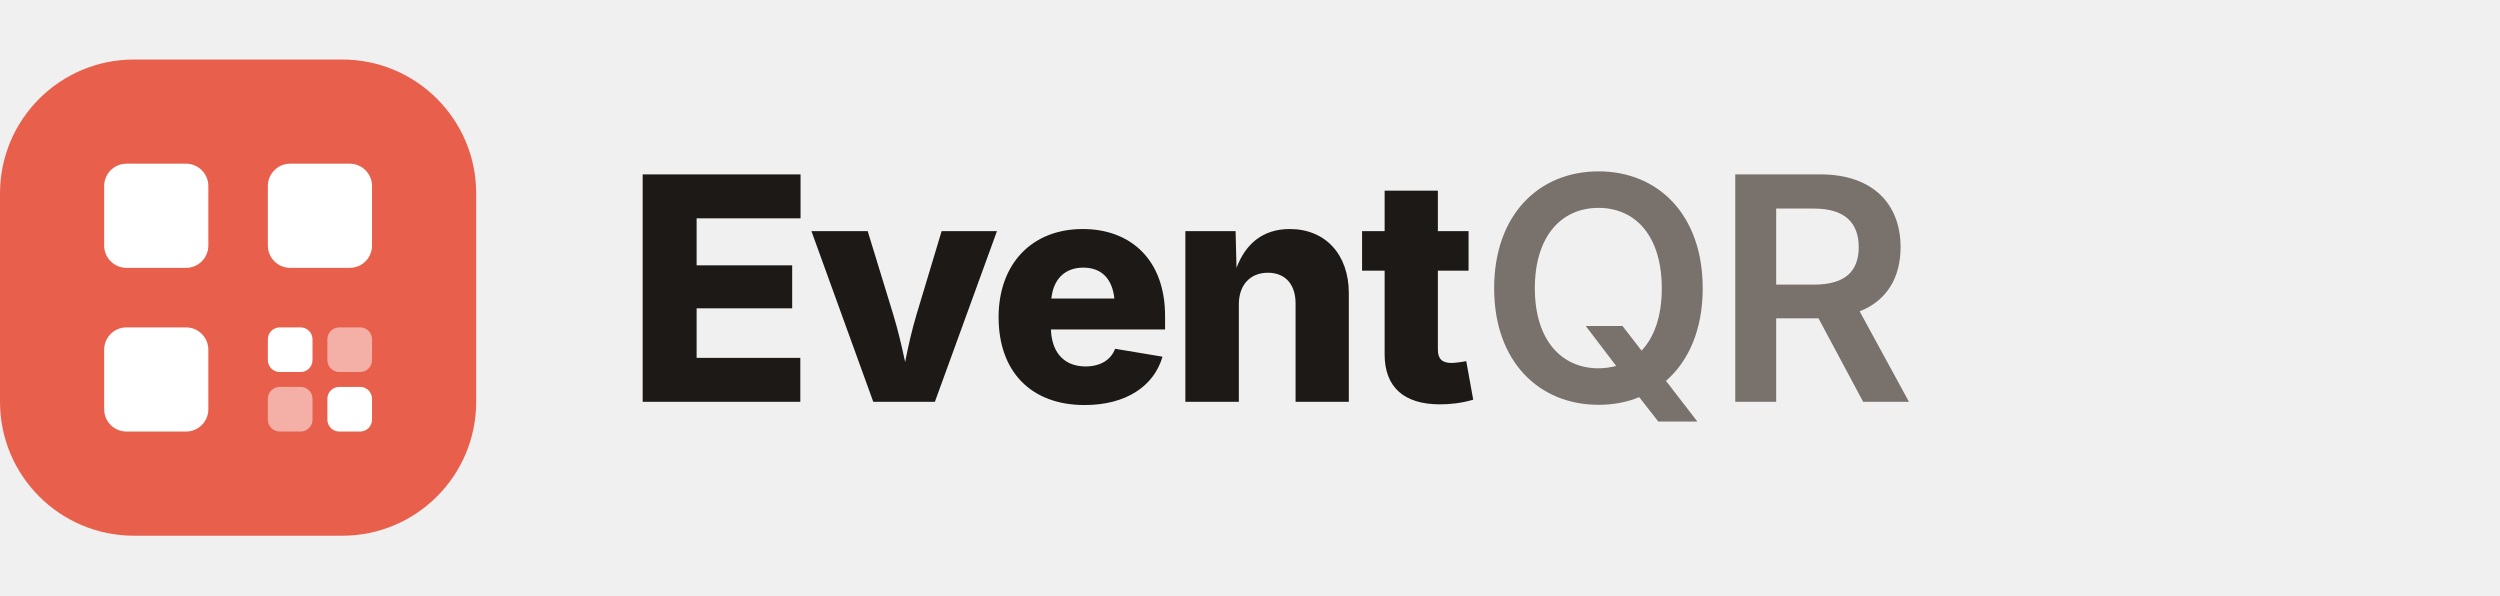
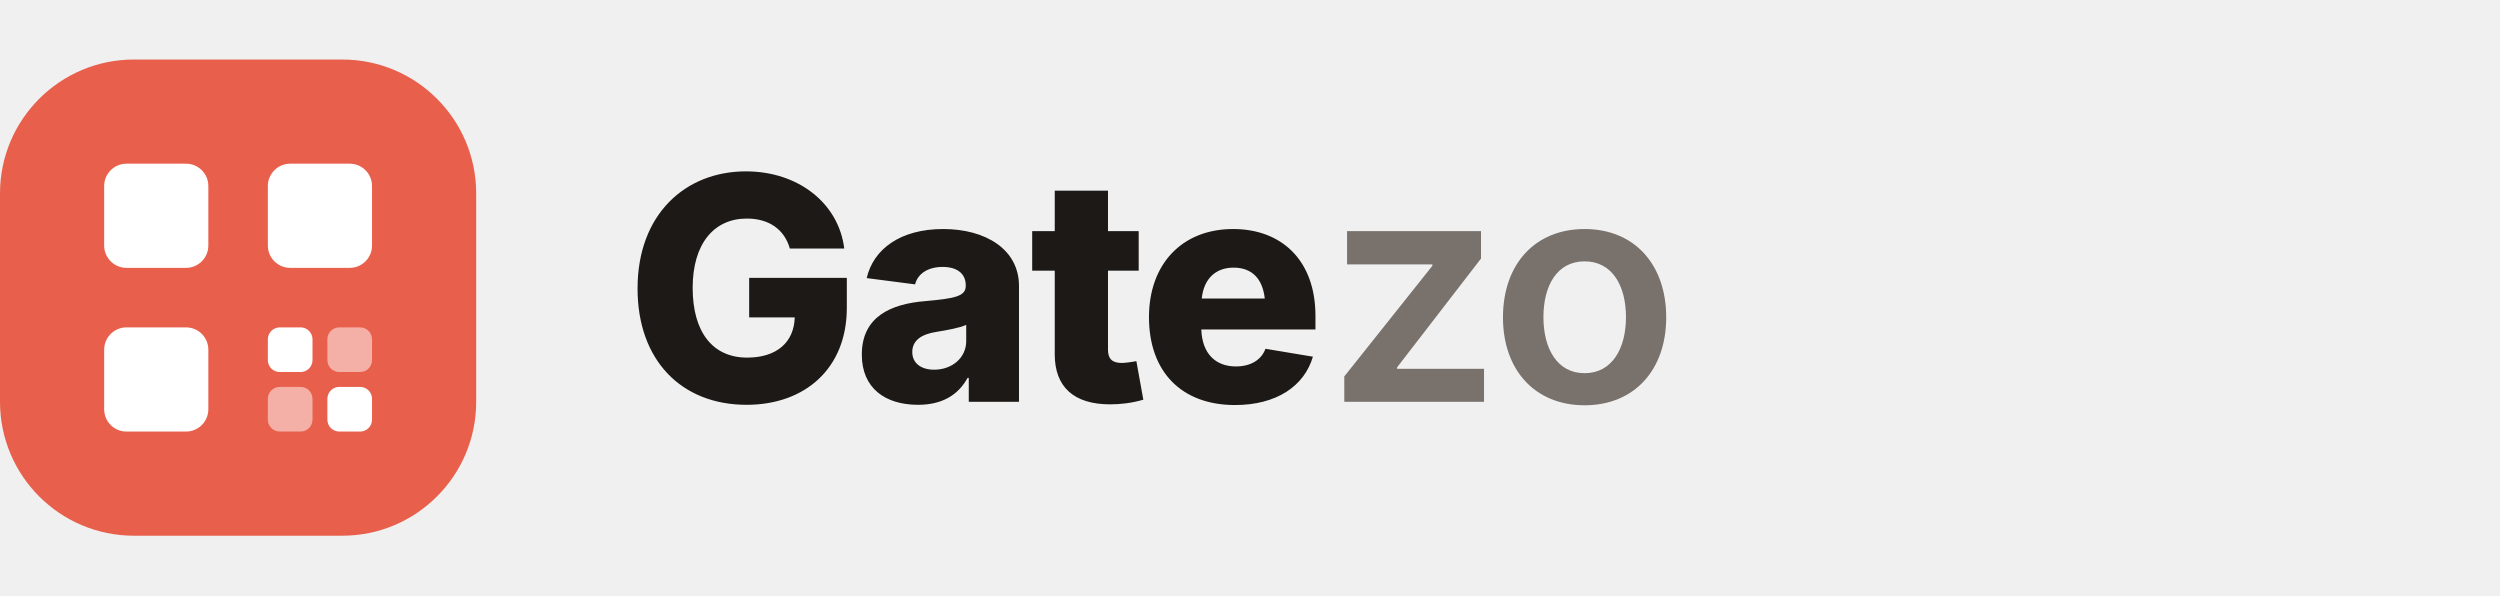
- <svg xmlns="http://www.w3.org/2000/svg" viewBox="0 0 168 40" width="168" height="40" role="img" aria-label="EventQR">
+ <svg xmlns="http://www.w3.org/2000/svg" viewBox="0 0 168 40" width="168" height="40" role="img" aria-label="Gatezo">
  <rect x="0" y="4" width="32" height="32" rx="9" fill="#E8604C" />
  <g fill="#FFFFFF">
    <rect x="7" y="11" width="7" height="7" rx="1.5" />
    <rect x="18" y="11" width="7" height="7" rx="1.5" />
    <rect x="7" y="22" width="7" height="7" rx="1.5" />
    <rect x="18" y="22" width="3" height="3" rx=".8" />
    <rect x="22" y="26" width="3" height="3" rx=".8" />
    <rect x="18" y="26" width="3" height="3" rx=".8" opacity=".5" />
    <rect x="22" y="22" width="3" height="3" rx=".8" opacity=".5" />
  </g>
-   <text x="42" y="27" font-family="Inter, system-ui, sans-serif" font-size="21" font-weight="800" letter-spacing="-.5" fill="#1C1917">Event<tspan fill="#78716C" font-weight="600">QR</tspan>
+   <text x="42" y="27" font-family="Inter, system-ui, sans-serif" font-size="21" font-weight="800" letter-spacing="-.5" fill="#1C1917">Gate<tspan fill="#78716C" font-weight="600">zo</tspan>
  </text>
</svg>
